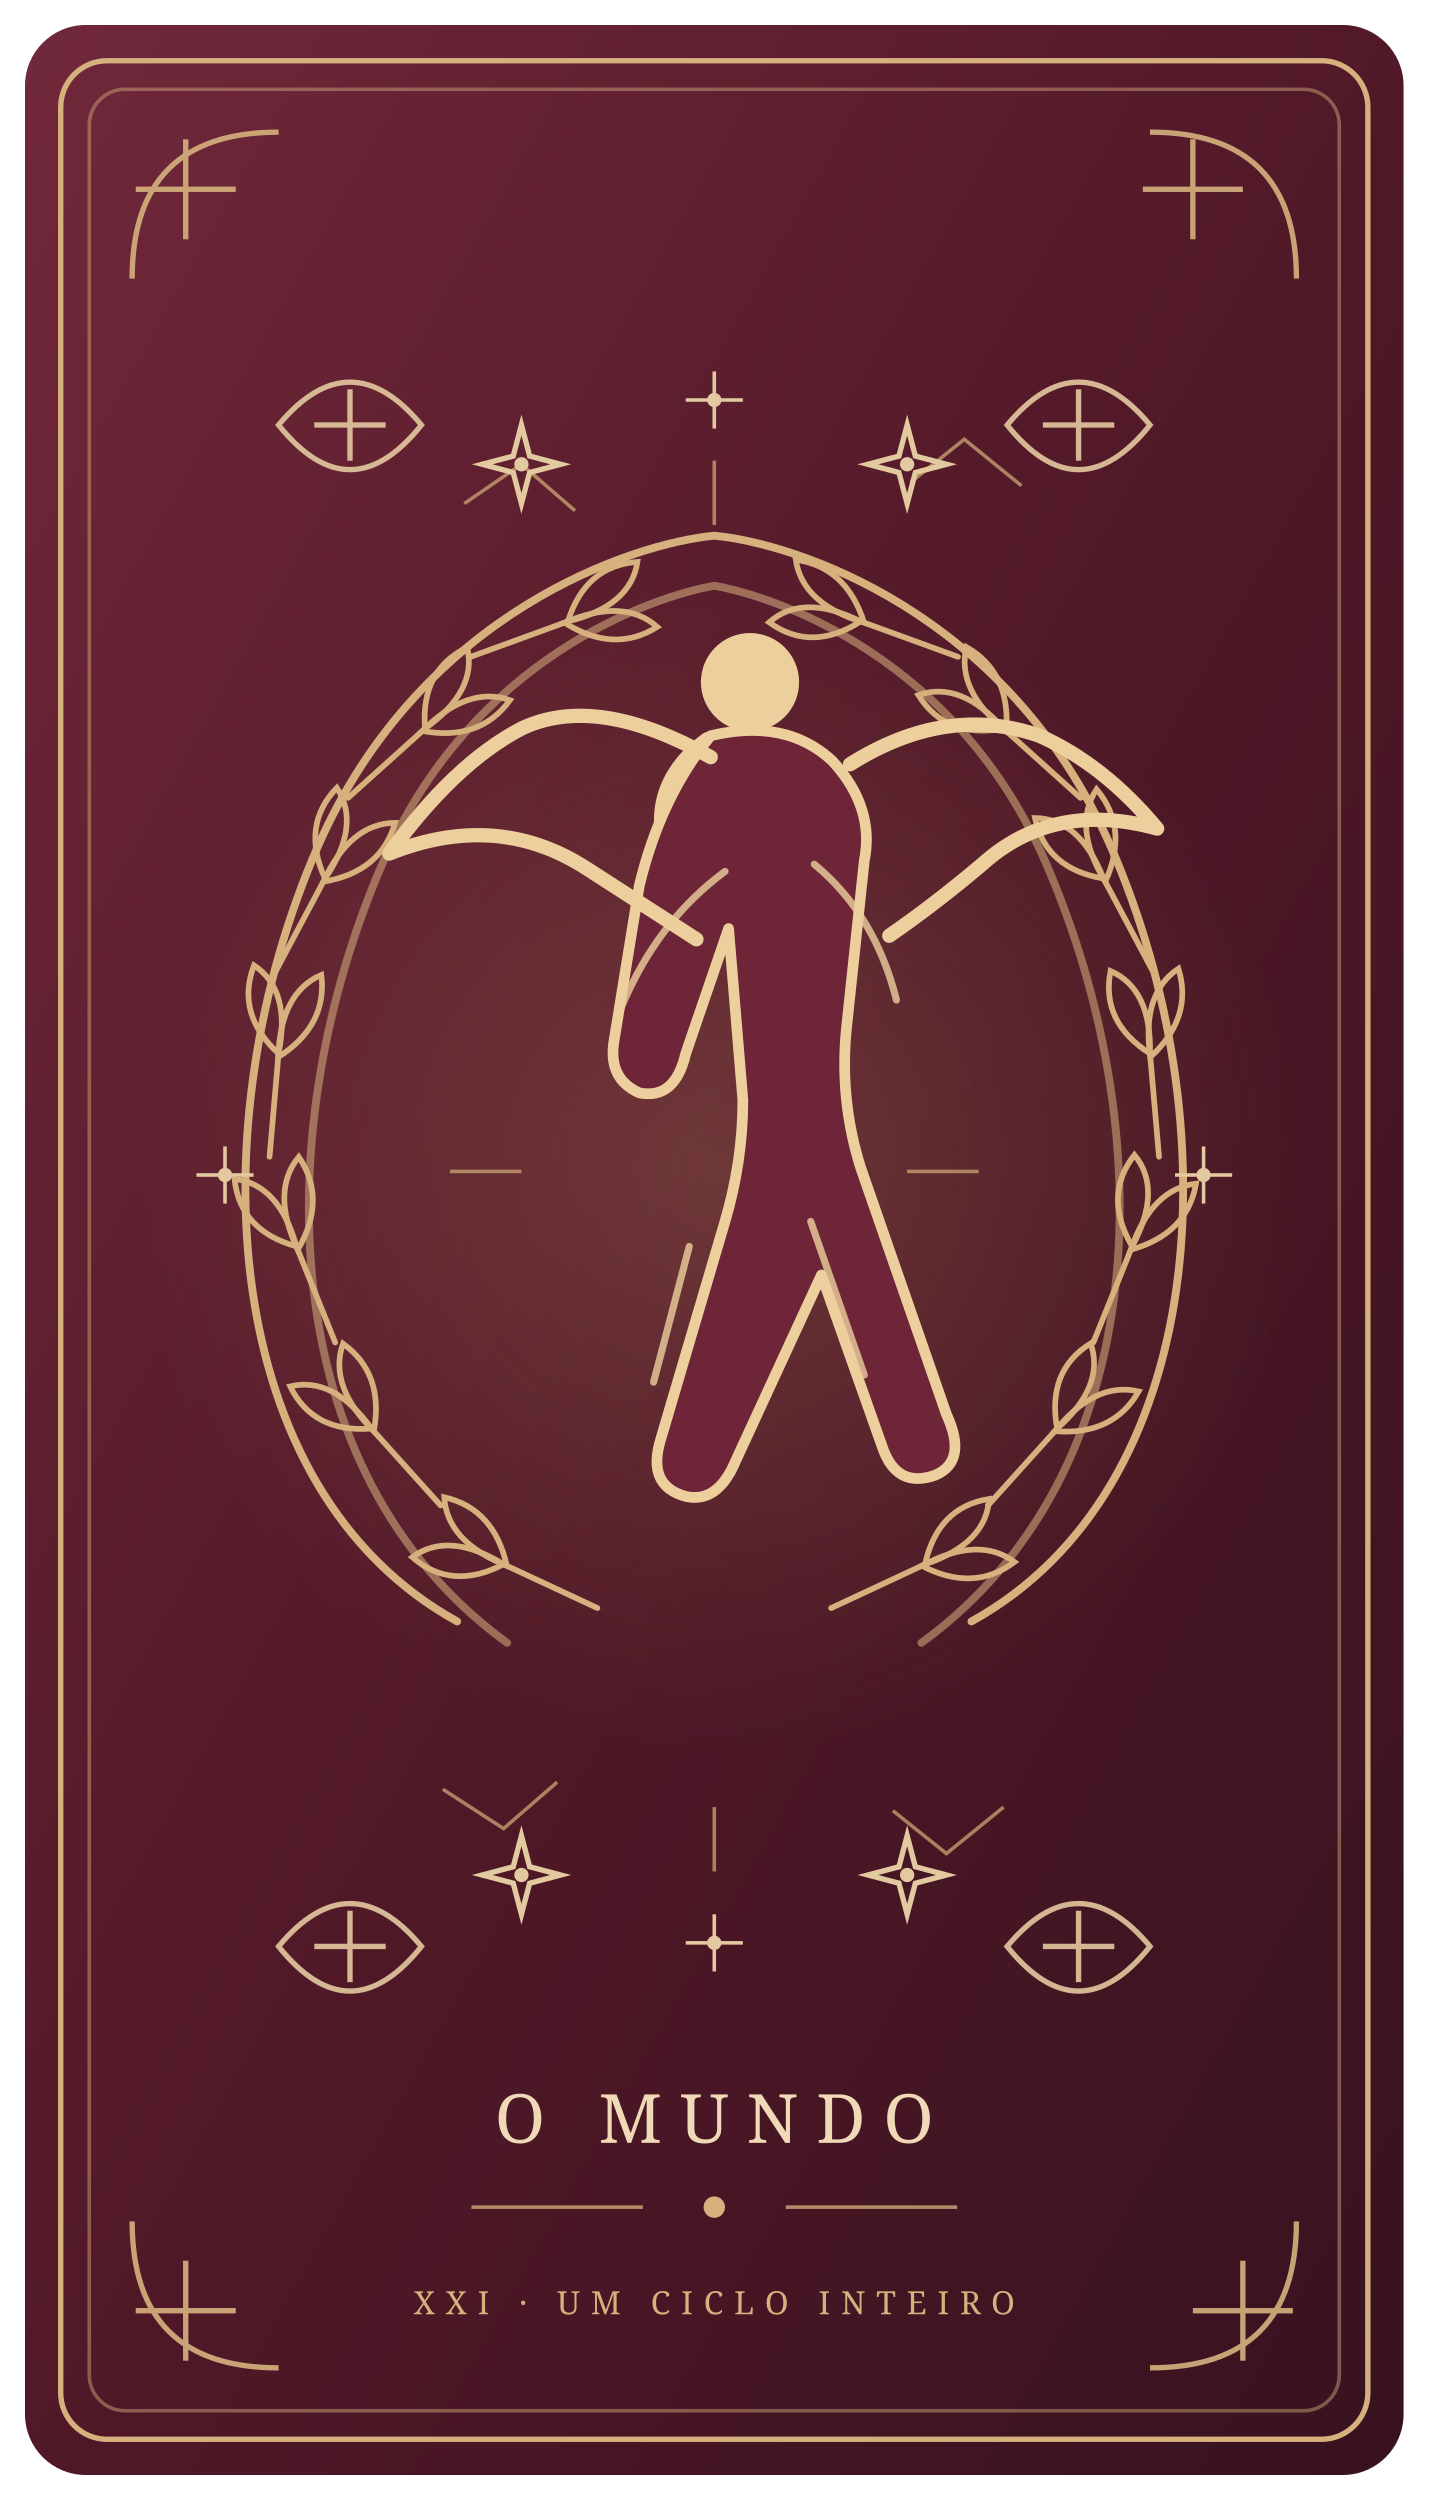
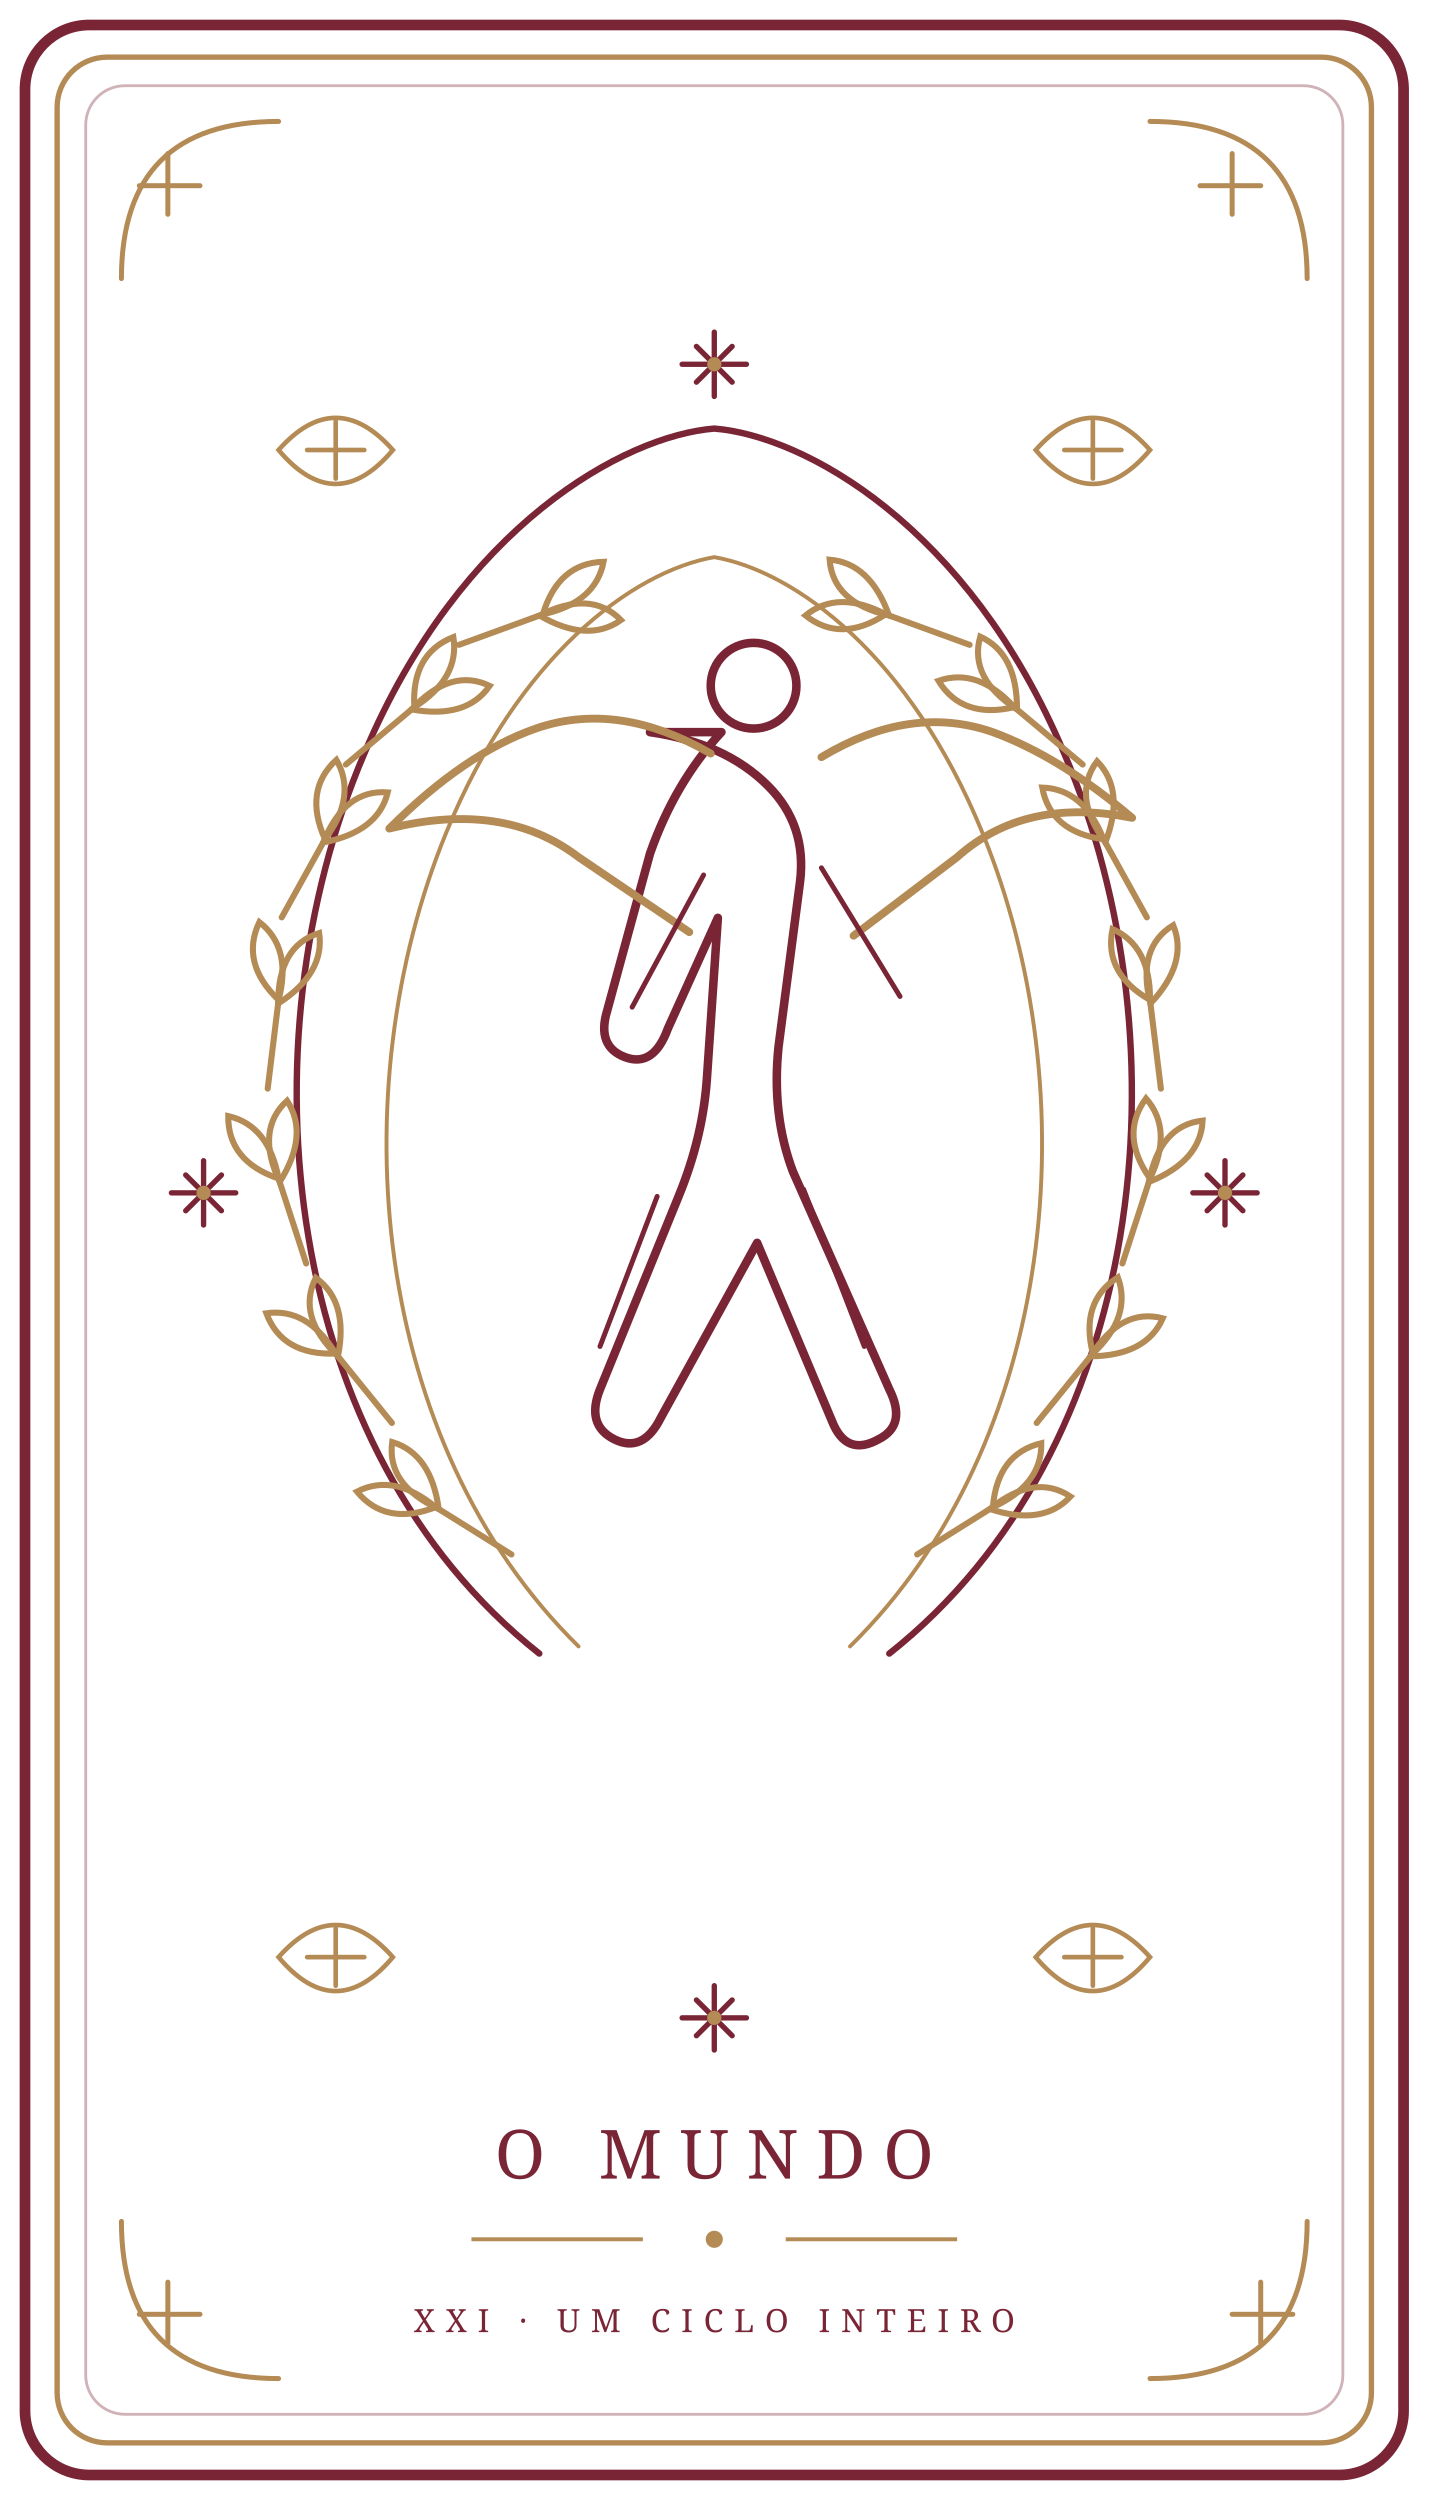
<svg xmlns="http://www.w3.org/2000/svg" viewBox="0 0 400 700" role="img" aria-labelledby="title desc">
  <defs>
-     <linearGradient id="bg" x1="0" y1="0" x2="1" y2="1">
-       <stop stop-color="#70283a" />
-       <stop offset=".52" stop-color="#501827" />
-       <stop offset="1" stop-color="#38121f" />
-     </linearGradient>
-     <radialGradient id="glow">
-       <stop stop-color="#bd8c62" stop-opacity=".26" />
-       <stop offset="1" stop-color="#bd8c62" stop-opacity="0" />
-     </radialGradient>
-     <g id="leaf" fill="none" stroke="#d6b17d" stroke-width="1.6" stroke-linecap="round">
-       <path d="M0 0 Q-13-10-9-24 Q2-18 0 0Z" />
-       <path d="M0 1 Q13-9 10-23 Q-1-17 0 1Z" />
-       <path d="M0 0v29" />
+     <g id="leaf" fill="none" stroke="#b48a55" stroke-width="1.7" stroke-linecap="round">
+       <path d="M0 0Q-12-9-8-21Q2-15 0 0Z" />
+       <path d="M0 1Q12-9 9-20Q-2-15 0 1Z" />
+       <path d="M0 0v25" />
    </g>
-     <g id="star" fill="none" stroke="#e3c99f" stroke-width="1.5">
-       <path d="M0-11 2.3-2.3 11 0 2.3 2.3 0 11-2.3 2.3-11 0-2.3-2.3Z" />
-       <circle r="2" fill="#e3c99f" stroke="none" />
-     </g>
-     <g id="spark" fill="#e3c99f">
-       <circle r="2" />
-       <path d="M0-8v16M-8 0h16" stroke="#e3c99f" stroke-width="1" />
+     <g id="spark" fill="none" stroke="#7a2535" stroke-width="1.5" stroke-linecap="round">
+       <path d="M0-9V9M-9 0H9M-5-5 5 5M5-5-5 5" />
+       <circle r="2" fill="#b48a55" stroke="none" />
    </g>
  </defs>
-   <rect x="7" y="7" width="386" height="686" rx="17" fill="url(#bg)" />
-   <rect x="17" y="17" width="366" height="666" rx="13" fill="none" stroke="#d6b17d" stroke-width="1.5" />
-   <rect x="25" y="25" width="350" height="650" rx="10" fill="none" stroke="#d6b17d" stroke-opacity=".45" />
-   <circle cx="200" cy="327" r="163" fill="url(#glow)" />
-   <g fill="none" stroke="#d6b17d" stroke-width="1.5" opacity=".9">
-     <path d="M37 78Q37 37 78 37M322 37q41 0 41 41M37 622q0 41 41 41m244 0q41 0 41-41" />
-     <path d="M38 53h28M52 39v28M334 39v28m-14-14h28M38 647h28m-14-14v28m282-14h28m-14-14v28" />
+   <rect x="7" y="7" width="386" height="686" rx="18" fill="none" stroke="#7a2535" stroke-width="3" />
+   <rect x="16" y="16" width="368" height="668" rx="14" fill="none" stroke="#b48a55" stroke-width="1.5" />
+   <rect x="24" y="24" width="352" height="652" rx="11" fill="none" stroke="#7a2535" stroke-opacity=".35" stroke-width=".8" />
+   <g fill="none" stroke="#b48a55" stroke-width="1.4" stroke-linecap="round">
+     <path d="M34 78Q34 34 78 34M322 34q44 0 44 44M34 622q0 44 44 44m244 0q44 0 44-44" />
+     <path d="M39 52h17m-9-9v17m298-17v17m-9-8h17M39 648h17m-9-9v17m298-8h17m-9-9v17" />
  </g>
-   <g fill="none" stroke="#e3c99f" stroke-width="1.5" opacity=".9">
-     <path d="M78 119q20-24 40 0-20 25-40 0Zm10 0h20m-10-10v20" />
-     <path d="M282 119q20-24 40 0-20 25-40 0Zm10 0h20m-10-10v20" />
-     <path d="M78 545q20-24 40 0-20 25-40 0Zm10 0h20m-10-10v20" />
-     <path d="M282 545q20-24 40 0-20 25-40 0Zm10 0h20m-10-10v20" />
-   </g>
-   <g transform="translate(200 328)" fill="none" stroke="#d6b17d" stroke-width="2.2" stroke-linecap="round">
-     <path d="M-72 126C-139 89-145-13-111-91-82-157-22-176 0-178 22-176 82-157 111-91c34 78 28 180-39 217" />
-     <path d="M-58 132C-124 84-125-12-93-86-68-144-17-161 0-164 17-161 68-144 93-86c32 74 31 170-35 218" opacity=".55" />
+   <g fill="none" stroke="#7a2535" stroke-width="1.8" stroke-linecap="round">
+     <path d="M151 463C79 406 67 293 102 211c27-64 73-89 98-91 25 2 71 27 98 91 35 82 23 195-49 252" />
+     <path d="M162 461c-58-57-67-155-37-228 20-49 52-73 75-77 23 4 55 28 75 77 30 73 21 171-37 228" stroke="#b48a55" stroke-width="1.1" />
  </g>
  <g>
-     <use href="#leaf" transform="translate(141 438) rotate(-65)" />
-     <use href="#leaf" transform="translate(104 400) rotate(-42)" />
-     <use href="#leaf" transform="translate(83 349) rotate(-22)" />
-     <use href="#leaf" transform="translate(78 295) rotate(5)" />
-     <use href="#leaf" transform="translate(91 246) rotate(28)" />
-     <use href="#leaf" transform="translate(119 204) rotate(48)" />
-     <use href="#leaf" transform="translate(159 174) rotate(70)" />
-     <use href="#leaf" transform="translate(259 438) rotate(65)" />
-     <use href="#leaf" transform="translate(296 400) rotate(42)" />
-     <use href="#leaf" transform="translate(317 349) rotate(22)" />
-     <use href="#leaf" transform="translate(322 295) rotate(-5)" />
-     <use href="#leaf" transform="translate(309 246) rotate(-28)" />
-     <use href="#leaf" transform="translate(281 204) rotate(-48)" />
-     <use href="#leaf" transform="translate(241 174) rotate(-70)" />
+     <use href="#leaf" transform="translate(122 422) rotate(-58)" />
+     <use href="#leaf" transform="translate(94 379) rotate(-39)" />
+     <use href="#leaf" transform="translate(78 330) rotate(-18)" />
+     <use href="#leaf" transform="translate(78 280) rotate(7)" />
+     <use href="#leaf" transform="translate(91 235) rotate(29)" />
+     <use href="#leaf" transform="translate(116 198) rotate(50)" />
+     <use href="#leaf" transform="translate(152 172) rotate(70)" />
+     <use href="#leaf" transform="translate(278 422) rotate(58)" />
+     <use href="#leaf" transform="translate(306 379) rotate(39)" />
+     <use href="#leaf" transform="translate(322 330) rotate(18)" />
+     <use href="#leaf" transform="translate(322 280) rotate(-7)" />
+     <use href="#leaf" transform="translate(309 235) rotate(-29)" />
+     <use href="#leaf" transform="translate(284 198) rotate(-50)" />
+     <use href="#leaf" transform="translate(248 172) rotate(-70)" />
  </g>
-   <g stroke="#edcf9d" stroke-linecap="round" stroke-linejoin="round">
-     <path d="M193 253q-18-29 5-46 18-4 24 15 5 20-12 34" fill="none" stroke-width="4" />
-     <circle cx="210" cy="191" r="13" fill="#edcf9d" stroke-width="1.5" />
-     <path d="M199 206q-14 17-20 42l-7 43q-2 11 7 15 10 2 13-11l12-35 4 48q0 17-5 34l-18 61q-4 13 7 16 9 2 14-10l24-52 17 48q4 12 15 8 9-4 3-17l-24-69q-6-19-4-39l5-47q3-15-9-28-13-12-34-7Z" fill="#6d2537" stroke-width="3" />
-     <path d="M199 212q-32-18-53-8-19 10-37 35 30-12 55 4 17 11 31 20m43-49q27-17 53-8 18 8 33 26-29-8-49 10-13 11-26 20" fill="none" stroke-width="4" />
-     <path d="M203 244q-19 14-29 38m54-40q17 14 23 38m-58 69-10 38m44-45 15 43" fill="none" stroke-width="2" opacity=".8" />
+   <g fill="none" stroke="#7a2535" stroke-width="2.4" stroke-linecap="round" stroke-linejoin="round">
+     <circle cx="211" cy="192" r="12" />
+     <path d="M202 205q-13 14-20 34l-12 44q-3 10 5 13 8 3 12-8l14-31-3 44q-1 17-8 34l-22 54q-4 10 4 14 8 4 13-6l27-49 21 50q4 10 13 5 8-4 3-14l-27-61q-6-16-4-35l6-46q2-16-9-27-12-12-33-15Z" />
+     <path d="M199 211q-26-15-49-7-20 7-41 28 32-8 53 8l31 21m37-49q25-15 48-7 19 7 39 24-30-6-49 11l-29 22" stroke="#b48a55" stroke-width="2.2" />
+     <path d="m197 245-20 37m53-39 22 36m-68 56-16 42m57-44 17 44" stroke-width="1.4" />
  </g>
-   <g fill="none" stroke="#cfaa76" stroke-width="1" opacity=".72">
-     <path d="m130 141 16-11 15 13m94-8 15-12 16 13m-162 365 17 11 15-13m94 8 15 12 16-13" />
-     <path d="M126 328h20m108 0h20M200 129v18m0 359v18" />
+   <g fill="none" stroke="#b48a55" stroke-width="1.3" stroke-linecap="round">
+     <path d="M78 126q16-18 32 0-16 19-32 0Zm8 0h16m-8-8v16M290 126q16-18 32 0-16 19-32 0Zm8 0h16m-8-8v16M78 548q16-18 32 0-16 19-32 0Zm8 0h16m-8-8v16m196-8q16-18 32 0-16 19-32 0Zm8 0h16m-8-8v16" />
  </g>
-   <use href="#star" x="146" y="130" />
-   <use href="#star" x="254" y="130" />
-   <use href="#star" x="146" y="525" />
-   <use href="#star" x="254" y="525" />
-   <use href="#spark" x="200" y="112" />
-   <use href="#spark" x="200" y="544" />
-   <use href="#spark" x="63" y="329" />
-   <use href="#spark" x="337" y="329" />
-   <text x="200" y="600" text-anchor="middle" fill="#f0d9b6" font-family="Georgia,serif" font-size="19" letter-spacing="5">O MUNDO</text>
-   <path d="M132 618h48m40 0h48" stroke="#d6b17d" stroke-width="1" opacity=".75" />
-   <circle cx="200" cy="618" r="3" fill="#d6b17d" />
-   <text x="200" y="648" text-anchor="middle" fill="#d6b17d" font-family="Georgia,serif" font-size="9" letter-spacing="3">XXI · UM CICLO INTEIRO</text>
+   <use href="#spark" x="200" y="102" />
+   <use href="#spark" x="200" y="565" />
+   <use href="#spark" x="57" y="334" />
+   <use href="#spark" x="343" y="334" />
+   <text x="200" y="610" text-anchor="middle" fill="#7a2535" font-family="Georgia,serif" font-size="19" letter-spacing="5">O MUNDO</text>
+   <path d="M132 627h48m40 0h48" stroke="#b48a55" stroke-width="1.1" />
+   <circle cx="200" cy="627" r="2.4" fill="#b48a55" />
+   <text x="200" y="653" text-anchor="middle" fill="#7a2535" font-family="Georgia,serif" font-size="9" letter-spacing="3">XXI · UM CICLO INTEIRO</text>
</svg>
